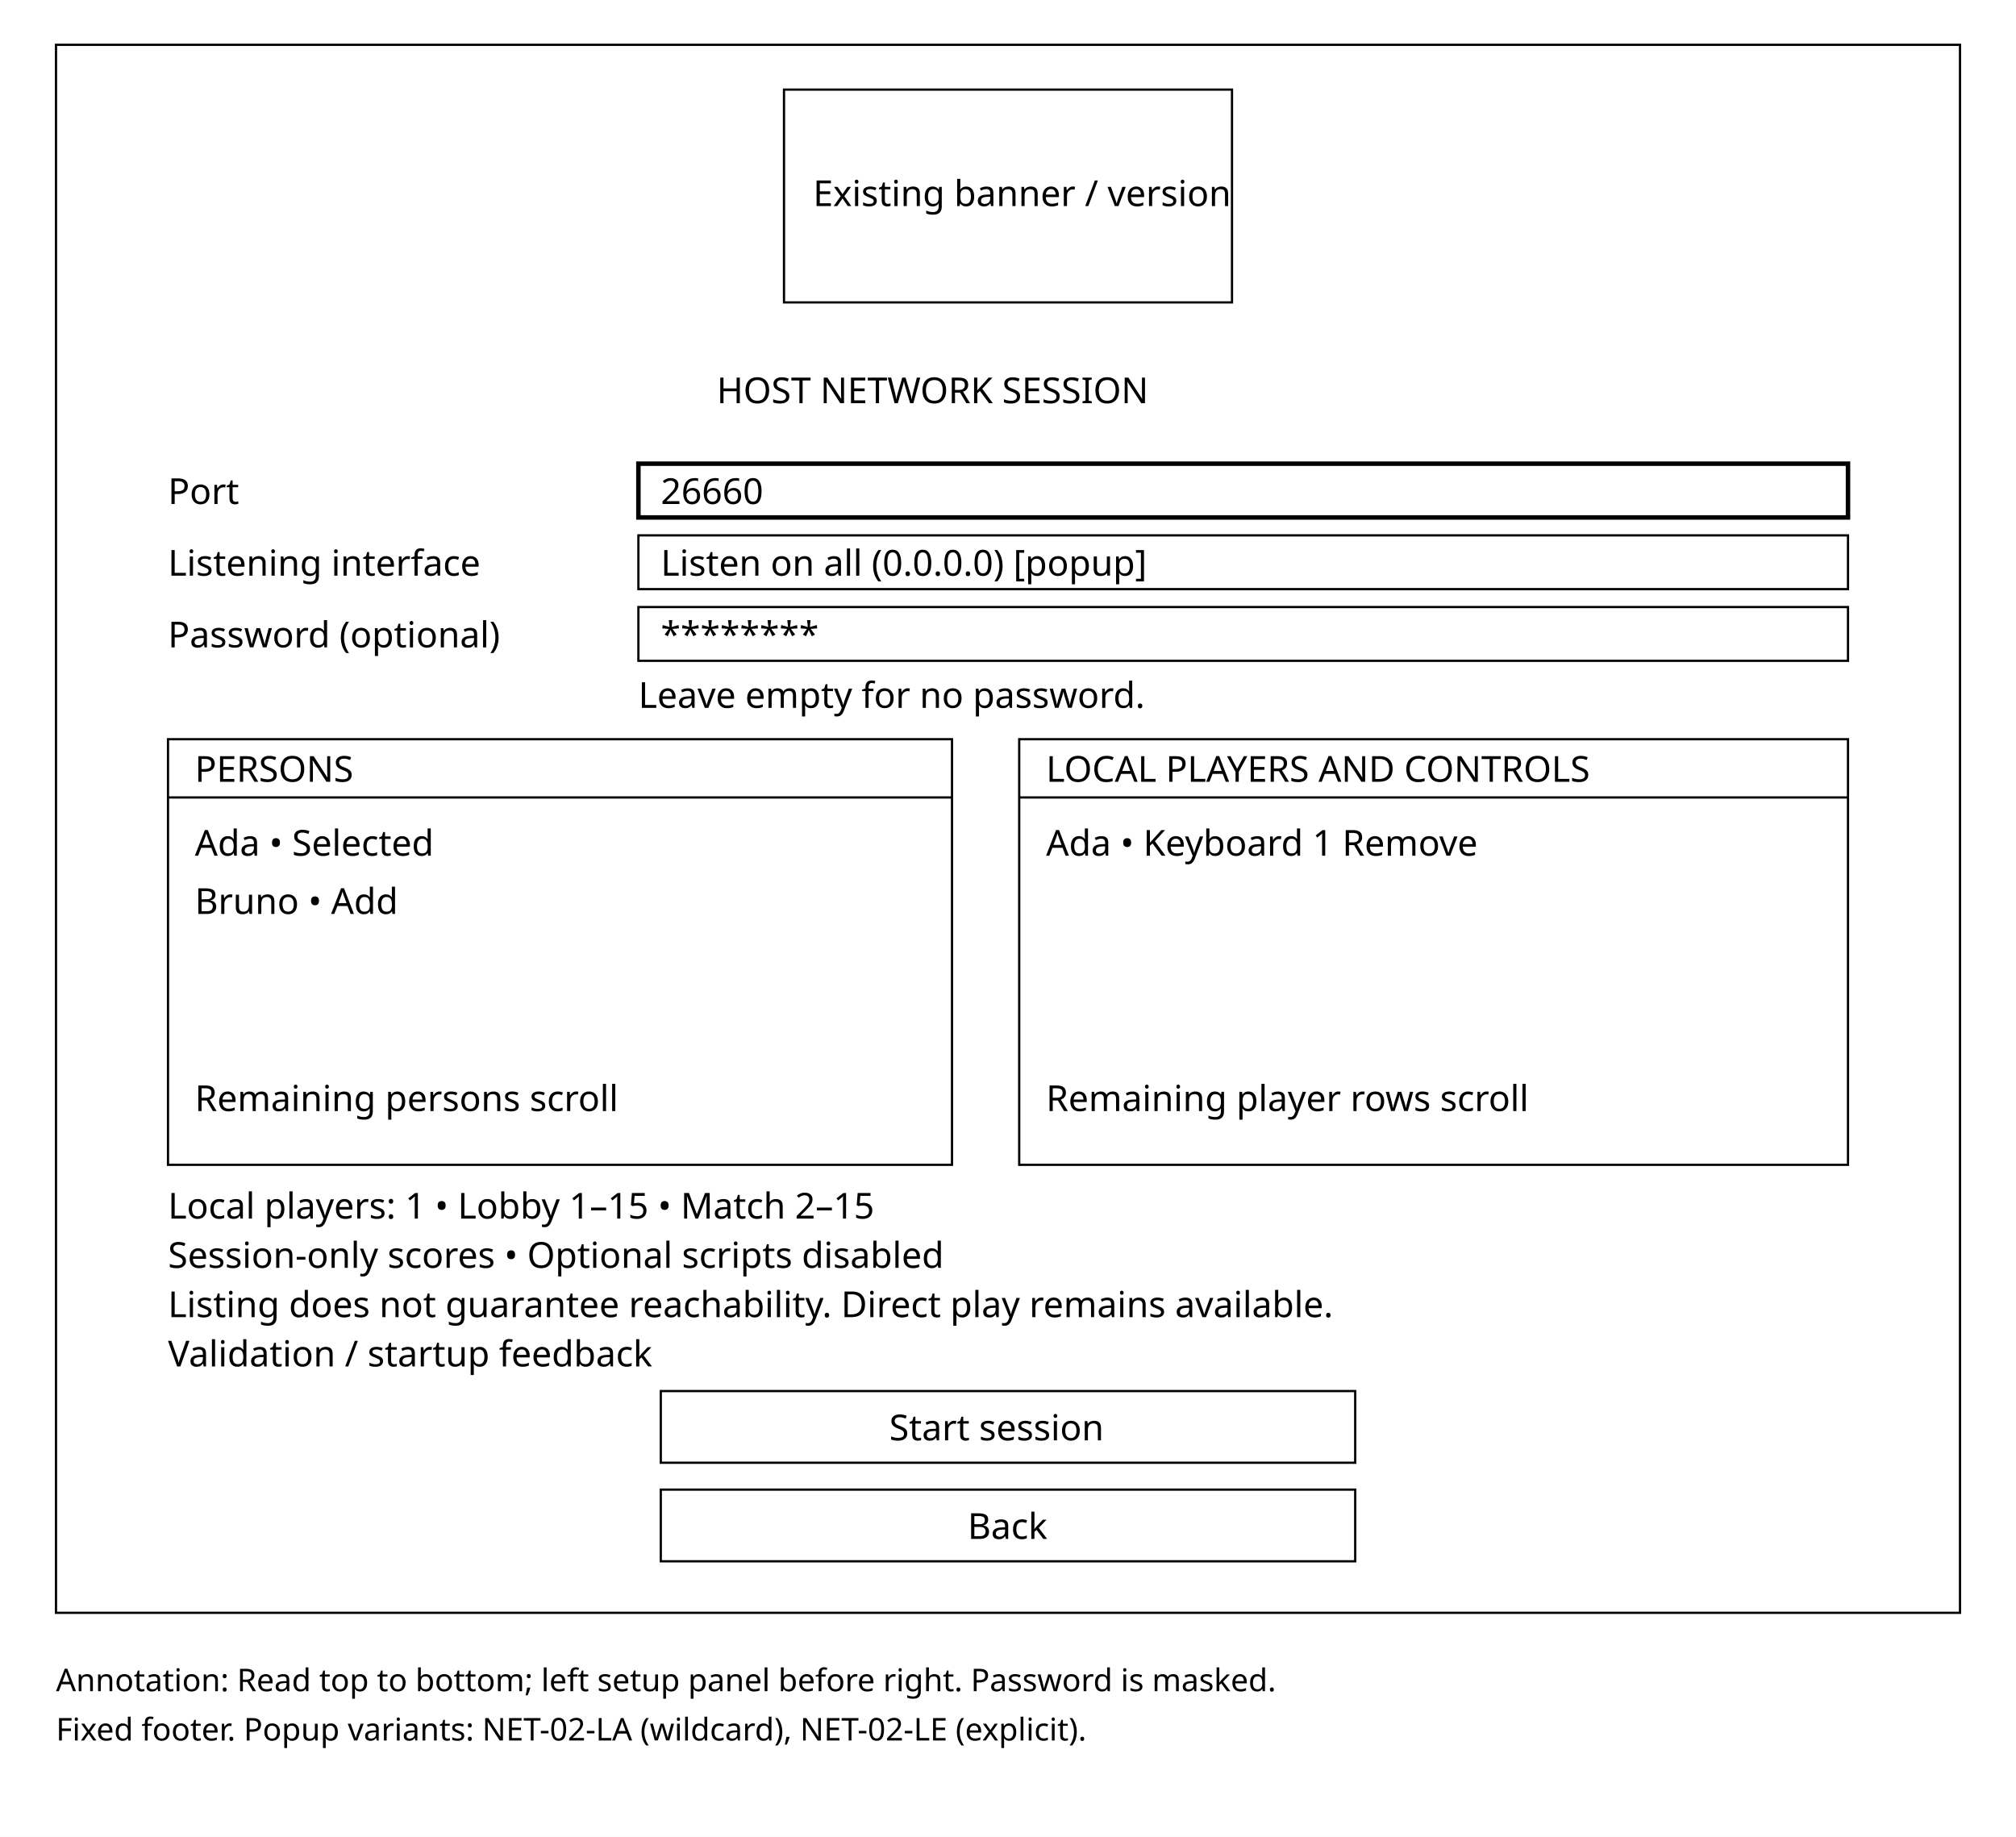
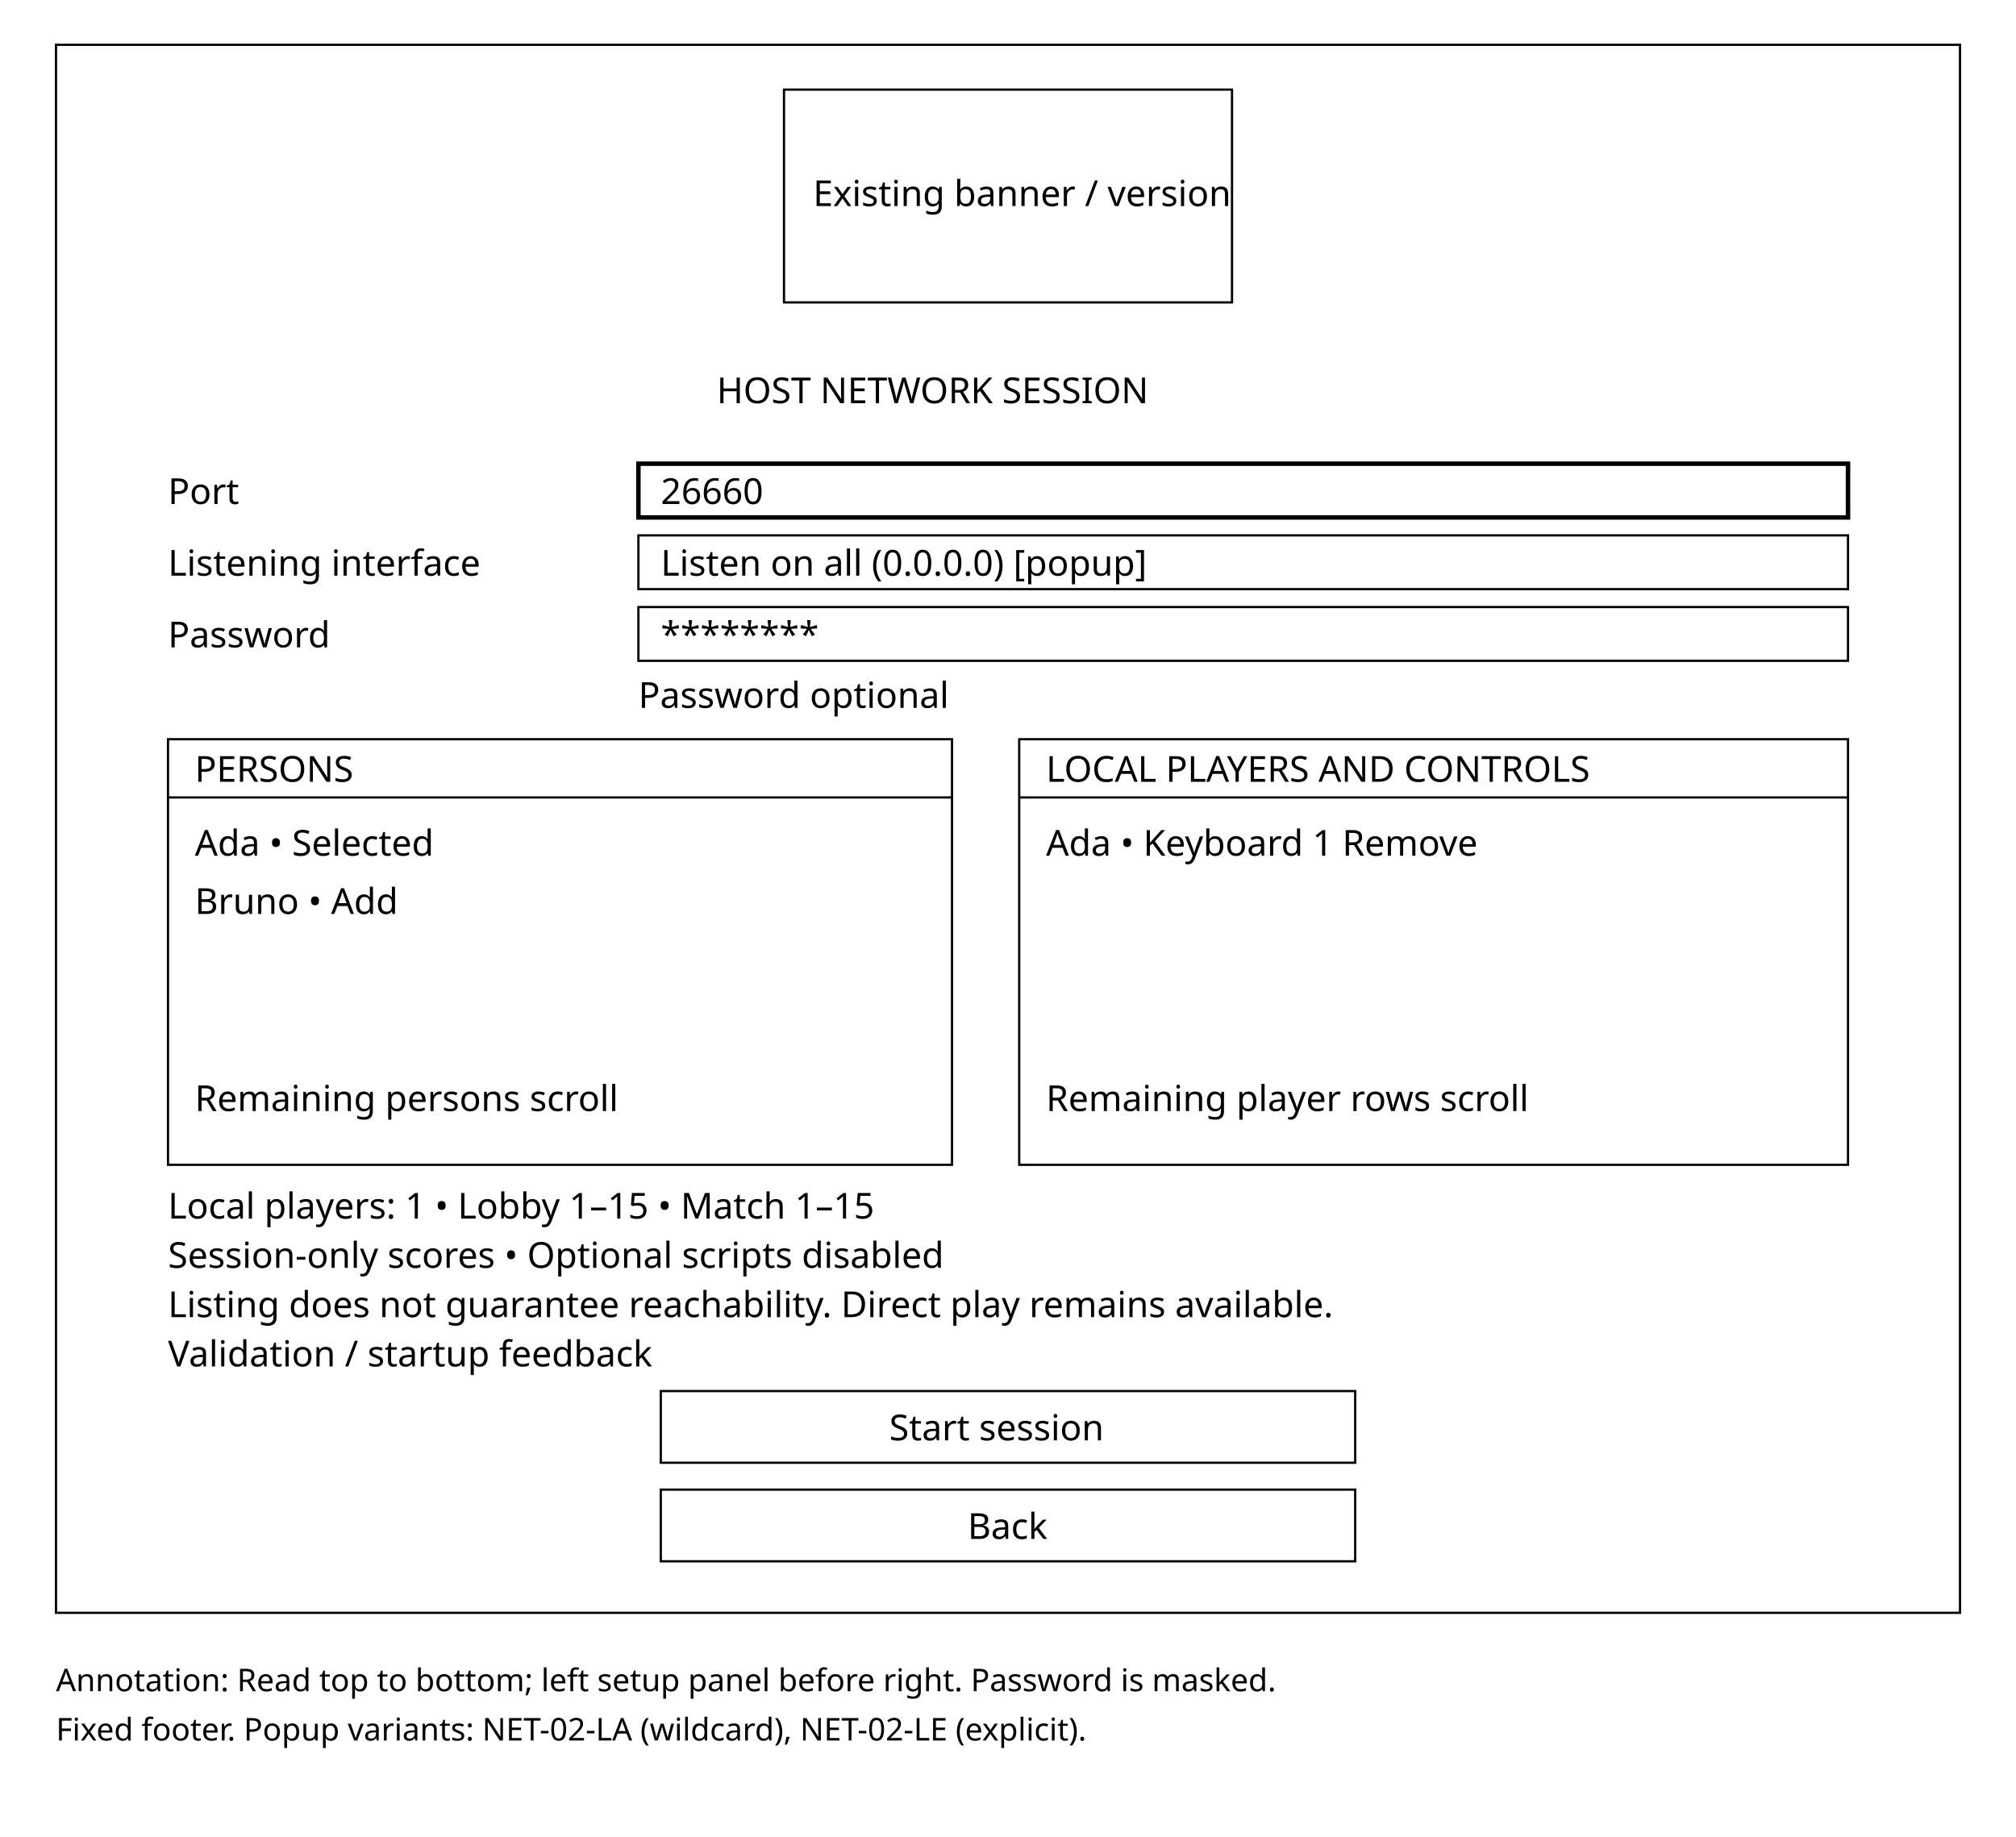
<svg xmlns="http://www.w3.org/2000/svg" width="900" height="820" viewBox="0 0 900 820">
  <rect width="900" height="820" fill="white" />
  <g fill="none" stroke="black">
    <rect x="25" y="20" width="850" height="700" />
    <rect x="350" y="40" width="200" height="95" />
    <rect x="285" y="207" width="540" height="24" stroke-width="2" />
    <rect x="285" y="239" width="540" height="24" />
    <rect x="285" y="271" width="540" height="24" />
    <rect x="75" y="330" width="350" height="190" />
    <rect x="455" y="330" width="370" height="190" />
    <path d="M75 356H425 M455 356H825" />
    <rect x="295" y="621" width="310" height="32" />
    <rect x="295" y="665" width="310" height="32" />
  </g>
  <g fill="black" font-family="sans-serif" font-size="16">
    <text x="363" y="92">Existing banner / version</text>
    <text x="320" y="180">HOST NETWORK SESSION</text>
    <text x="75" y="225">Port</text>
    <text x="295" y="225">26660</text>
    <text x="75" y="257">Listening interface</text>
    <text x="295" y="257">Listen on all (0.0.0.0) [popup]</text>
-     <text x="75" y="289">Password (optional)</text>
+     <text x="75" y="289">Password</text>
    <text x="295" y="289">********</text>
-     <text x="285" y="316">Leave empty for no password.</text>
+     <text x="285" y="316">Password optional</text>
    <text x="87" y="349">PERSONS</text>
    <text x="467" y="349">LOCAL PLAYERS AND CONTROLS</text>
    <text x="87" y="382">Ada • Selected</text>
    <text x="467" y="382">Ada • Keyboard 1       Remove</text>
    <text x="87" y="408">Bruno • Add</text>
    <text x="87" y="496">Remaining persons scroll</text>
    <text x="467" y="496">Remaining player rows scroll</text>
-     <text x="75" y="544">Local players: 1 • Lobby 1–15 • Match 2–15</text>
+     <text x="75" y="544">Local players: 1 • Lobby 1–15 • Match 1–15</text>
    <text x="75" y="566">Session-only scores • Optional scripts disabled</text>
    <text x="75" y="588">Listing does not guarantee reachability. Direct play remains available.</text>
    <text x="75" y="610">Validation / startup feedback</text>
    <text x="397" y="643">Start session</text>
    <text x="432" y="687">Back</text>
  </g>
  <g font-family="sans-serif" font-size="14">
    <text x="25" y="755">Annotation: Read top to bottom; left setup panel before right. Password is masked.</text>
    <text x="25" y="777">Fixed footer. Popup variants: NET-02-LA (wildcard), NET-02-LE (explicit).</text>
  </g>
</svg>
